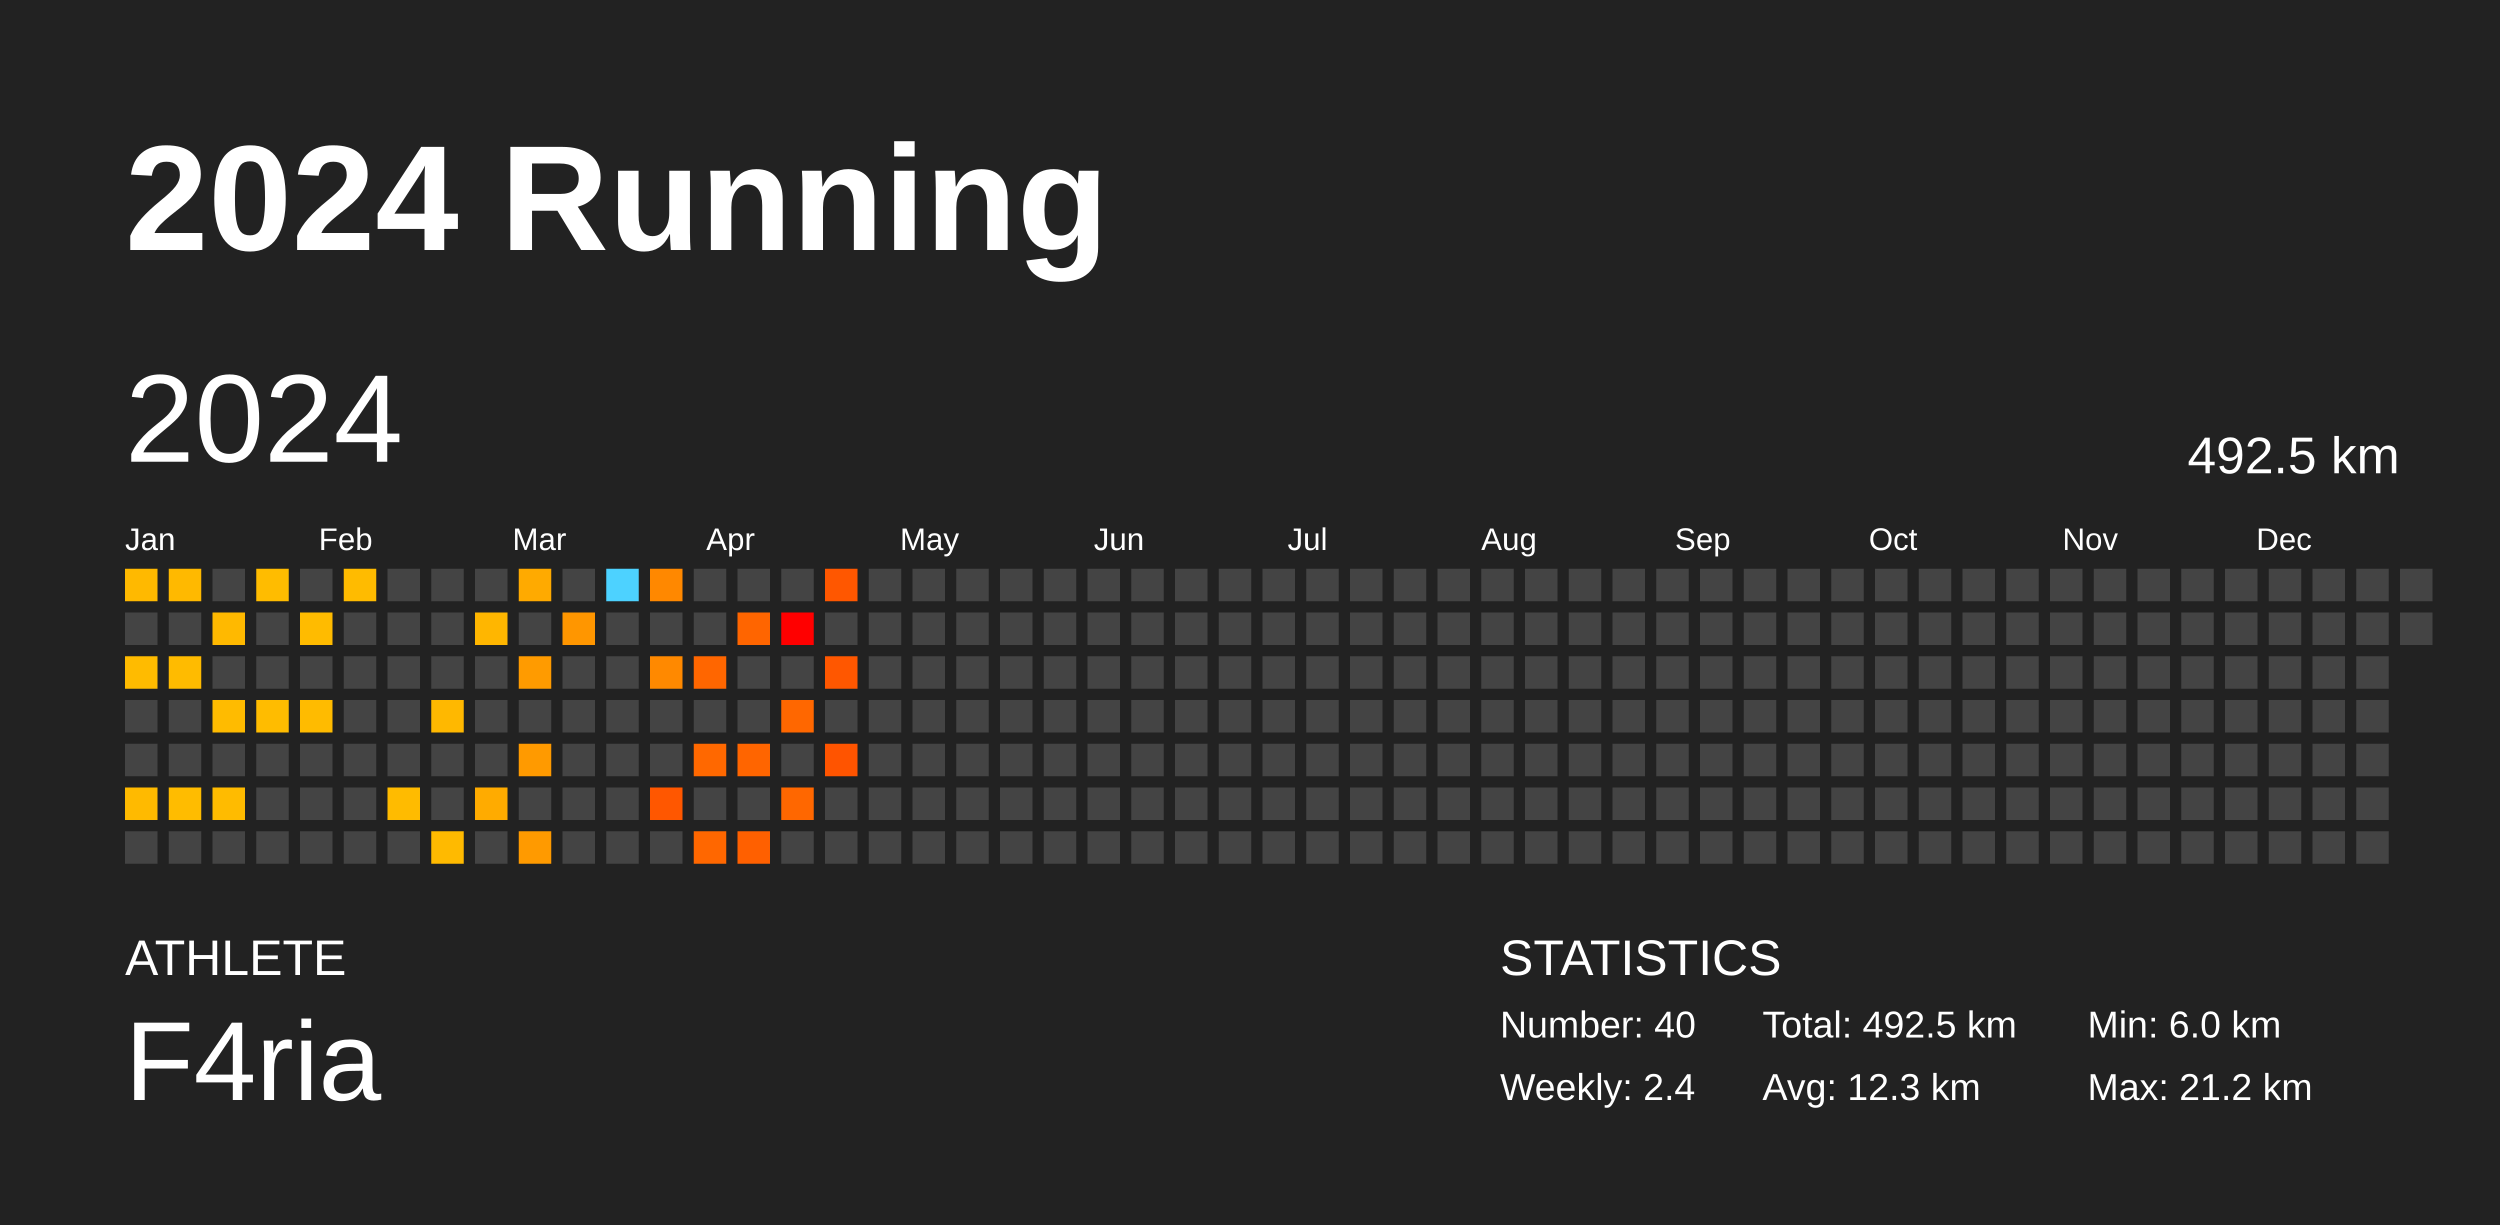
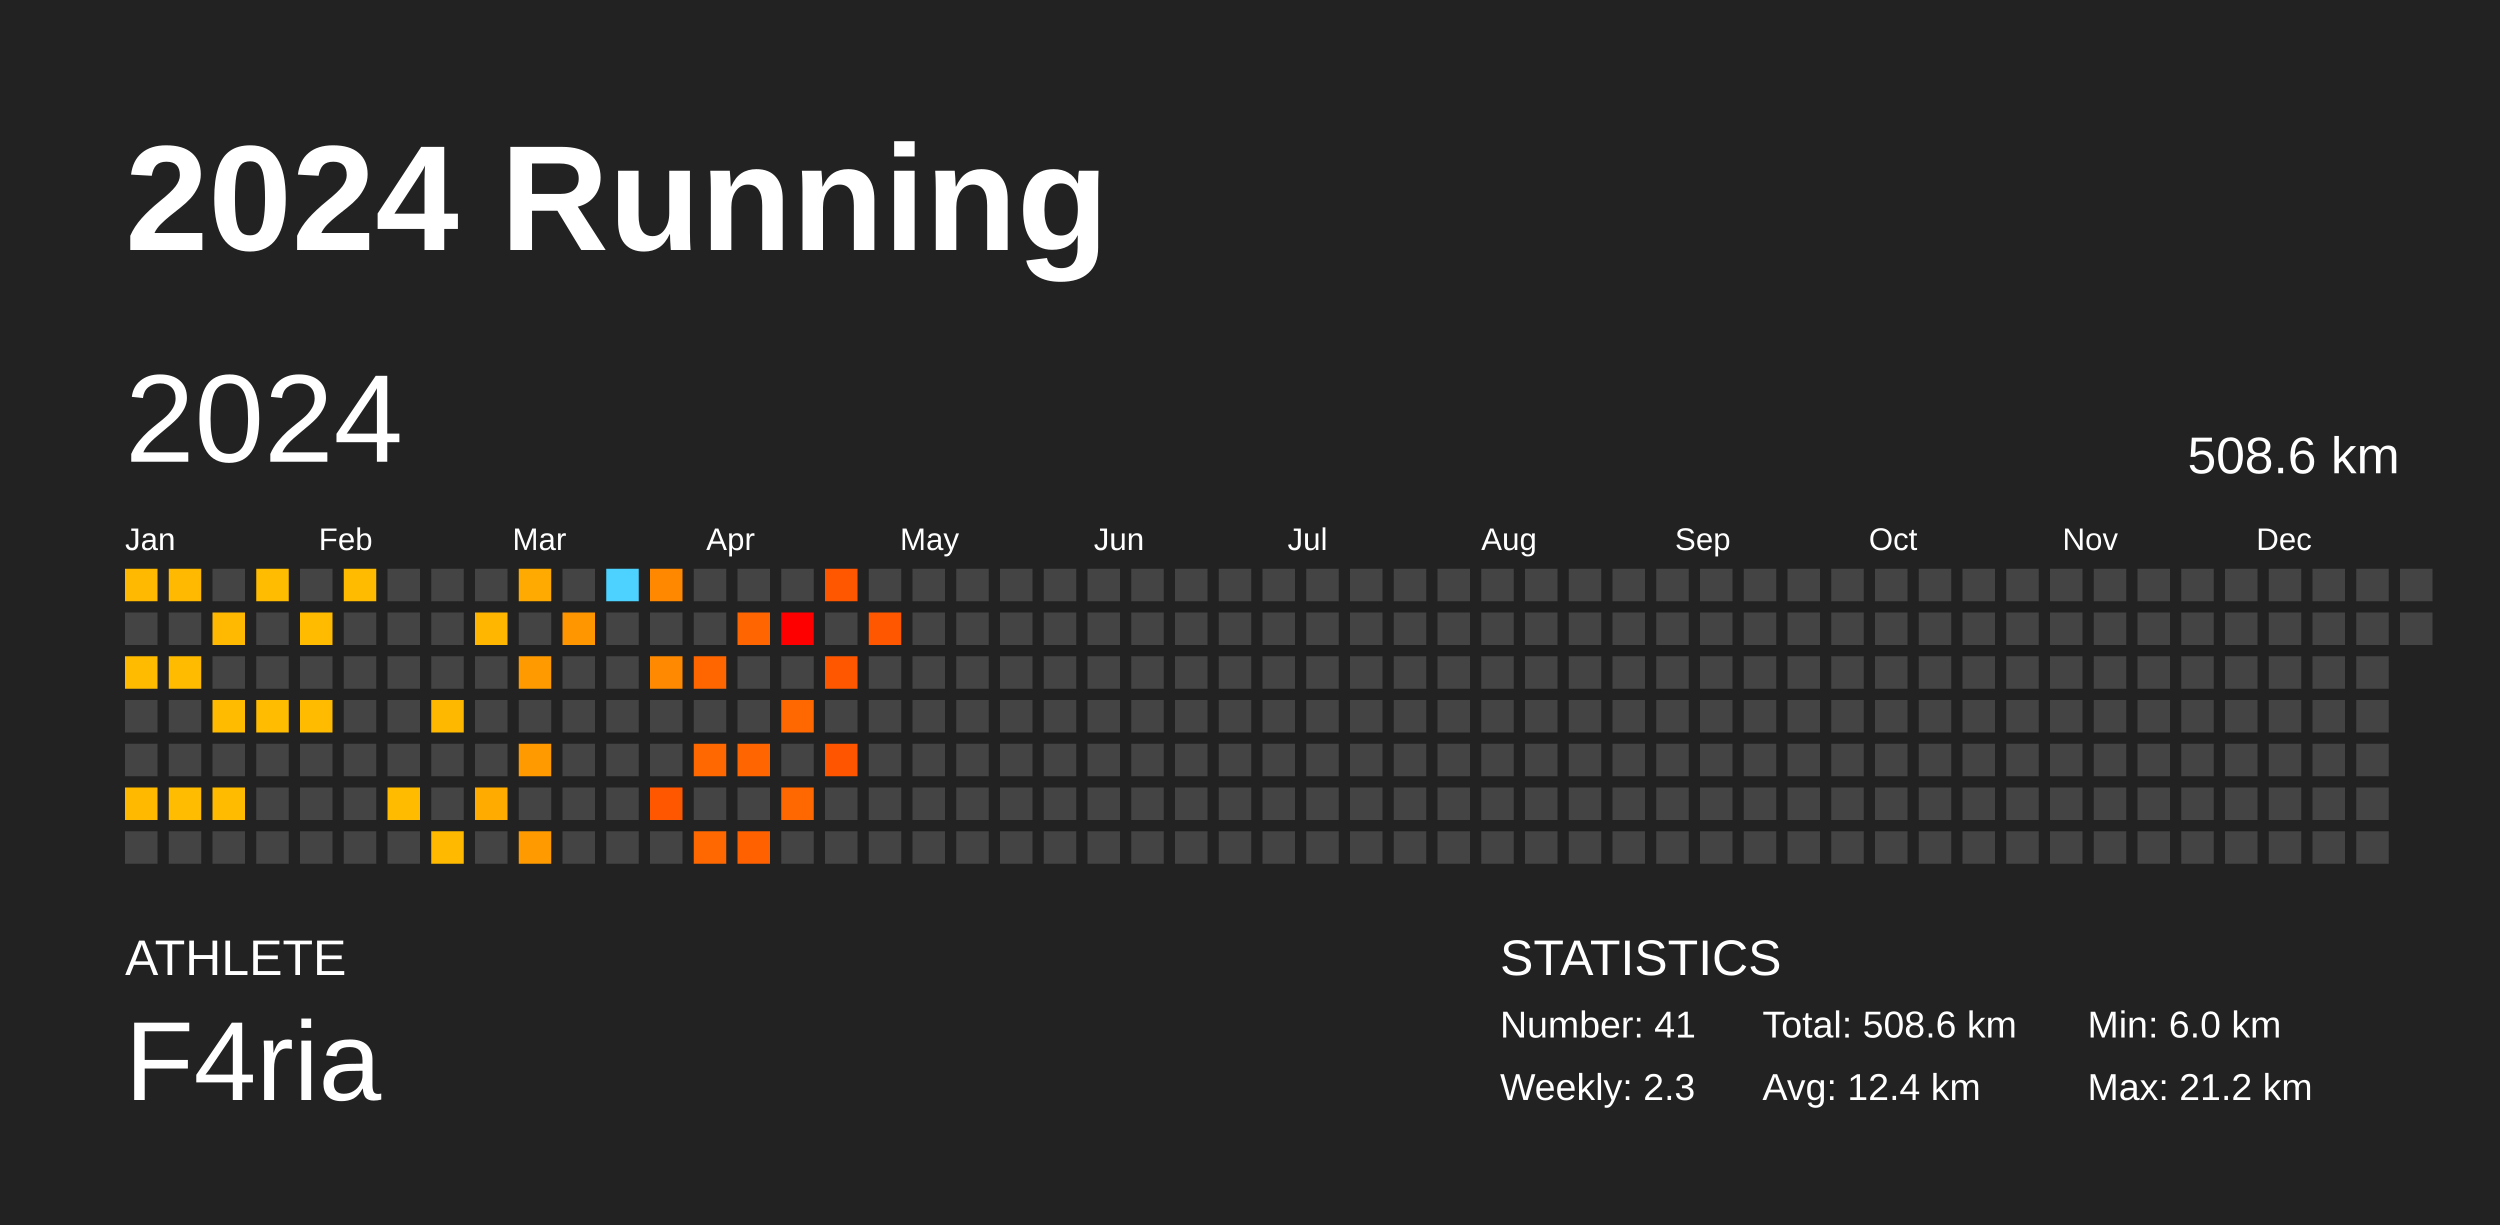
<svg xmlns="http://www.w3.org/2000/svg" baseProfile="full" height="98mm" version="1.1" viewBox="0,0,200,98" width="200mm">
  <defs />
  <rect fill="#222222" height="98" width="200" x="0" y="0" />
  <text fill="#FFFFFF" style="font-size:12px; font-family:Arial; font-weight:bold;" x="10" y="20">2024 Running</text>
  <text fill="#FFFFFF" style="font-size:4px; font-family:Arial" x="10" y="78">ATHLETE</text>
  <text fill="#FFFFFF" style="font-size:9px; font-family:Arial" x="10" y="88">F4ria</text>
  <text fill="#FFFFFF" style="font-size:4px; font-family:Arial" x="120" y="78">STATISTICS</text>
-   <text fill="#FFFFFF" style="font-size:3px; font-family:Arial" x="120" y="83">Number: 40</text>
-   <text fill="#FFFFFF" style="font-size:3px; font-family:Arial" x="120" y="88">Weekly: 2.4</text>
-   <text fill="#FFFFFF" style="font-size:3px; font-family:Arial" x="141" y="83">Total: 492.5 km</text>
-   <text fill="#FFFFFF" style="font-size:3px; font-family:Arial" x="141" y="88">Avg: 12.3 km</text>
+   <text fill="#FFFFFF" style="font-size:3px; font-family:Arial" x="120" y="83">Number: 41</text>
+   <text fill="#FFFFFF" style="font-size:3px; font-family:Arial" x="120" y="88">Weekly: 2.3</text>
+   <text fill="#FFFFFF" style="font-size:3px; font-family:Arial" x="141" y="83">Total: 508.6 km</text>
+   <text fill="#FFFFFF" style="font-size:3px; font-family:Arial" x="141" y="88">Avg: 12.4 km</text>
  <text fill="#FFFFFF" style="font-size:3px; font-family:Arial" x="167" y="83">Min: 6.0 km</text>
  <text fill="#FFFFFF" style="font-size:3px; font-family:Arial" x="167" y="88">Max: 21.2 km</text>
  <text dominant-baseline="hanging" fill="#FFFFFF" style="font-size:10.0px; font-family:Arial;" x="10" y="30">2024</text>
-   <text dominant-baseline="hanging" fill="#FFFFFF" style="font-size:4.125px; font-family:Arial;" x="175" y="35">492.5 km</text>
+   <text dominant-baseline="hanging" fill="#FFFFFF" style="font-size:4.125px; font-family:Arial;" x="175" y="35">508.6 km</text>
  <text fill="#FFFFFF" style="font-size:2.5px; font-family:Arial" x="10.0" y="44">Jan</text>
  <text fill="#FFFFFF" style="font-size:2.5px; font-family:Arial" x="25.5" y="44">Feb</text>
  <text fill="#FFFFFF" style="font-size:2.5px; font-family:Arial" x="41.0" y="44">Mar</text>
  <text fill="#FFFFFF" style="font-size:2.5px; font-family:Arial" x="56.5" y="44">Apr</text>
  <text fill="#FFFFFF" style="font-size:2.5px; font-family:Arial" x="72.0" y="44">May</text>
  <text fill="#FFFFFF" style="font-size:2.5px; font-family:Arial" x="87.5" y="44">Jun</text>
  <text fill="#FFFFFF" style="font-size:2.5px; font-family:Arial" x="103.0" y="44">Jul</text>
  <text fill="#FFFFFF" style="font-size:2.5px; font-family:Arial" x="118.5" y="44">Aug</text>
  <text fill="#FFFFFF" style="font-size:2.5px; font-family:Arial" x="134.0" y="44">Sep</text>
  <text fill="#FFFFFF" style="font-size:2.5px; font-family:Arial" x="149.5" y="44">Oct</text>
  <text fill="#FFFFFF" style="font-size:2.5px; font-family:Arial" x="165.0" y="44">Nov</text>
  <text fill="#FFFFFF" style="font-size:2.5px; font-family:Arial" x="180.5" y="44">Dec</text>
  <rect fill="#ffb900" height="2.6" width="2.6" x="10.0" y="45.5" />
  <rect fill="#444444" height="2.6" width="2.6" x="10.0" y="49.0" />
  <rect fill="#ffbb00" height="2.6" width="2.6" x="10.0" y="52.5" />
  <rect fill="#444444" height="2.6" width="2.6" x="10.0" y="56.0" />
  <rect fill="#444444" height="2.6" width="2.6" x="10.0" y="59.5" />
  <rect fill="#ffba00" height="2.6" width="2.6" x="10.0" y="63.0" />
  <rect fill="#444444" height="2.6" width="2.6" x="10.0" y="66.5" />
  <rect fill="#ffb900" height="2.6" width="2.6" x="13.5" y="45.5" />
  <rect fill="#444444" height="2.6" width="2.6" x="13.5" y="49.0" />
  <rect fill="#ffbb00" height="2.6" width="2.6" x="13.5" y="52.5" />
  <rect fill="#444444" height="2.6" width="2.6" x="13.5" y="56.0" />
  <rect fill="#444444" height="2.6" width="2.6" x="13.5" y="59.5" />
  <rect fill="#ffbc00" height="2.6" width="2.6" x="13.5" y="63.0" />
  <rect fill="#444444" height="2.6" width="2.6" x="13.5" y="66.5" />
  <rect fill="#444444" height="2.6" width="2.6" x="17.0" y="45.5" />
  <rect fill="#ffb900" height="2.6" width="2.6" x="17.0" y="49.0" />
  <rect fill="#444444" height="2.6" width="2.6" x="17.0" y="52.5" />
  <rect fill="#ffbb00" height="2.6" width="2.6" x="17.0" y="56.0" />
  <rect fill="#444444" height="2.6" width="2.6" x="17.0" y="59.5" />
  <rect fill="#ffbb00" height="2.6" width="2.6" x="17.0" y="63.0" />
  <rect fill="#444444" height="2.6" width="2.6" x="17.0" y="66.5" />
  <rect fill="#ffbc00" height="2.6" width="2.6" x="20.5" y="45.5" />
  <rect fill="#444444" height="2.6" width="2.6" x="20.5" y="49.0" />
  <rect fill="#444444" height="2.6" width="2.6" x="20.5" y="52.5" />
  <rect fill="#ffbc00" height="2.6" width="2.6" x="20.5" y="56.0" />
  <rect fill="#444444" height="2.6" width="2.6" x="20.5" y="59.5" />
  <rect fill="#444444" height="2.6" width="2.6" x="20.5" y="63.0" />
  <rect fill="#444444" height="2.6" width="2.6" x="20.5" y="66.5" />
  <rect fill="#444444" height="2.6" width="2.6" x="24.0" y="45.5" />
  <rect fill="#ffbb00" height="2.6" width="2.6" x="24.0" y="49.0" />
  <rect fill="#444444" height="2.6" width="2.6" x="24.0" y="52.5" />
  <rect fill="#ffbb00" height="2.6" width="2.6" x="24.0" y="56.0" />
  <rect fill="#444444" height="2.6" width="2.6" x="24.0" y="59.5" />
  <rect fill="#444444" height="2.6" width="2.6" x="24.0" y="63.0" />
  <rect fill="#444444" height="2.6" width="2.6" x="24.0" y="66.5" />
  <rect fill="#ffbb00" height="2.6" width="2.6" x="27.5" y="45.5" />
  <rect fill="#444444" height="2.6" width="2.6" x="27.5" y="49.0" />
  <rect fill="#444444" height="2.6" width="2.6" x="27.5" y="52.5" />
  <rect fill="#444444" height="2.6" width="2.6" x="27.5" y="56.0" />
  <rect fill="#444444" height="2.6" width="2.6" x="27.5" y="59.5" />
  <rect fill="#444444" height="2.6" width="2.6" x="27.5" y="63.0" />
  <rect fill="#444444" height="2.6" width="2.6" x="27.5" y="66.5" />
  <rect fill="#444444" height="2.6" width="2.6" x="31.0" y="45.5" />
  <rect fill="#444444" height="2.6" width="2.6" x="31.0" y="49.0" />
  <rect fill="#444444" height="2.6" width="2.6" x="31.0" y="52.5" />
  <rect fill="#444444" height="2.6" width="2.6" x="31.0" y="56.0" />
  <rect fill="#444444" height="2.6" width="2.6" x="31.0" y="59.5" />
  <rect fill="#ffbb00" height="2.6" width="2.6" x="31.0" y="63.0" />
  <rect fill="#444444" height="2.6" width="2.6" x="31.0" y="66.5" />
  <rect fill="#444444" height="2.6" width="2.6" x="34.5" y="45.5" />
  <rect fill="#444444" height="2.6" width="2.6" x="34.5" y="49.0" />
  <rect fill="#444444" height="2.6" width="2.6" x="34.5" y="52.5" />
  <rect fill="#ffb800" height="2.6" width="2.6" x="34.5" y="56.0" />
  <rect fill="#444444" height="2.6" width="2.6" x="34.5" y="59.5" />
  <rect fill="#444444" height="2.6" width="2.6" x="34.5" y="63.0" />
  <rect fill="#ffba00" height="2.6" width="2.6" x="34.5" y="66.5" />
  <rect fill="#444444" height="2.6" width="2.6" x="38.0" y="45.5" />
  <rect fill="#ffb600" height="2.6" width="2.6" x="38.0" y="49.0" />
  <rect fill="#444444" height="2.6" width="2.6" x="38.0" y="52.5" />
  <rect fill="#444444" height="2.6" width="2.6" x="38.0" y="56.0" />
  <rect fill="#444444" height="2.6" width="2.6" x="38.0" y="59.5" />
  <rect fill="#ffab00" height="2.6" width="2.6" x="38.0" y="63.0" />
  <rect fill="#444444" height="2.6" width="2.6" x="38.0" y="66.5" />
  <rect fill="#ffaa00" height="2.6" width="2.6" x="41.5" y="45.5" />
  <rect fill="#444444" height="2.6" width="2.6" x="41.5" y="49.0" />
  <rect fill="#ff9b00" height="2.6" width="2.6" x="41.5" y="52.5" />
  <rect fill="#444444" height="2.6" width="2.6" x="41.5" y="56.0" />
  <rect fill="#ff9a00" height="2.6" width="2.6" x="41.5" y="59.5" />
  <rect fill="#444444" height="2.6" width="2.6" x="41.5" y="63.0" />
  <rect fill="#ff9a00" height="2.6" width="2.6" x="41.5" y="66.5" />
  <rect fill="#444444" height="2.6" width="2.6" x="45.0" y="45.5" />
  <rect fill="#ff9600" height="2.6" width="2.6" x="45.0" y="49.0" />
  <rect fill="#444444" height="2.6" width="2.6" x="45.0" y="52.5" />
  <rect fill="#444444" height="2.6" width="2.6" x="45.0" y="56.0" />
  <rect fill="#444444" height="2.6" width="2.6" x="45.0" y="59.5" />
  <rect fill="#444444" height="2.6" width="2.6" x="45.0" y="63.0" />
  <rect fill="#444444" height="2.6" width="2.6" x="45.0" y="66.5" />
  <rect fill="#4dd2ff" height="2.6" width="2.6" x="48.5" y="45.5" />
  <rect fill="#444444" height="2.6" width="2.6" x="48.5" y="49.0" />
  <rect fill="#444444" height="2.6" width="2.6" x="48.5" y="52.5" />
  <rect fill="#444444" height="2.6" width="2.6" x="48.5" y="56.0" />
  <rect fill="#444444" height="2.6" width="2.6" x="48.5" y="59.5" />
  <rect fill="#444444" height="2.6" width="2.6" x="48.5" y="63.0" />
  <rect fill="#444444" height="2.6" width="2.6" x="48.5" y="66.5" />
  <rect fill="#ff8800" height="2.6" width="2.6" x="52.0" y="45.5" />
  <rect fill="#444444" height="2.6" width="2.6" x="52.0" y="49.0" />
  <rect fill="#ff8900" height="2.6" width="2.6" x="52.0" y="52.5" />
  <rect fill="#444444" height="2.6" width="2.6" x="52.0" y="56.0" />
  <rect fill="#444444" height="2.6" width="2.6" x="52.0" y="59.5" />
  <rect fill="#ff5700" height="2.6" width="2.6" x="52.0" y="63.0" />
  <rect fill="#444444" height="2.6" width="2.6" x="52.0" y="66.5" />
  <rect fill="#444444" height="2.6" width="2.6" x="55.5" y="45.5" />
  <rect fill="#444444" height="2.6" width="2.6" x="55.5" y="49.0" />
  <rect fill="#ff6600" height="2.6" width="2.6" x="55.5" y="52.5" />
  <rect fill="#444444" height="2.6" width="2.6" x="55.5" y="56.0" />
  <rect fill="#ff6800" height="2.6" width="2.6" x="55.5" y="59.5" />
  <rect fill="#444444" height="2.6" width="2.6" x="55.5" y="63.0" />
  <rect fill="#ff6700" height="2.6" width="2.6" x="55.5" y="66.5" />
  <rect fill="#444444" height="2.6" width="2.6" x="59.0" y="45.5" />
  <rect fill="#ff6500" height="2.6" width="2.6" x="59.0" y="49.0" />
  <rect fill="#444444" height="2.6" width="2.6" x="59.0" y="52.5" />
  <rect fill="#444444" height="2.6" width="2.6" x="59.0" y="56.0" />
  <rect fill="#ff6500" height="2.6" width="2.6" x="59.0" y="59.5" />
  <rect fill="#444444" height="2.6" width="2.6" x="59.0" y="63.0" />
  <rect fill="#ff6000" height="2.6" width="2.6" x="59.0" y="66.5" />
  <rect fill="#444444" height="2.6" width="2.6" x="62.5" y="45.5" />
  <rect fill="red" height="2.6" width="2.6" x="62.5" y="49.0" />
  <rect fill="#444444" height="2.6" width="2.6" x="62.5" y="52.5" />
  <rect fill="#ff6700" height="2.6" width="2.6" x="62.5" y="56.0" />
  <rect fill="#444444" height="2.6" width="2.6" x="62.5" y="59.5" />
  <rect fill="#ff6700" height="2.6" width="2.6" x="62.5" y="63.0" />
  <rect fill="#444444" height="2.6" width="2.6" x="62.5" y="66.5" />
  <rect fill="#ff5700" height="2.6" width="2.6" x="66.0" y="45.5" />
  <rect fill="#444444" height="2.6" width="2.6" x="66.0" y="49.0" />
  <rect fill="#ff5700" height="2.6" width="2.6" x="66.0" y="52.5" />
  <rect fill="#444444" height="2.6" width="2.6" x="66.0" y="56.0" />
  <rect fill="#ff5400" height="2.6" width="2.6" x="66.0" y="59.5" />
  <rect fill="#444444" height="2.6" width="2.6" x="66.0" y="63.0" />
  <rect fill="#444444" height="2.6" width="2.6" x="66.0" y="66.5" />
  <rect fill="#444444" height="2.6" width="2.6" x="69.5" y="45.5" />
-   <rect fill="#444444" height="2.6" width="2.6" x="69.5" y="49.0" />
+   <rect fill="#ff5600" height="2.6" width="2.6" x="69.5" y="49.0" />
  <rect fill="#444444" height="2.6" width="2.6" x="69.5" y="52.5" />
  <rect fill="#444444" height="2.6" width="2.6" x="69.5" y="56.0" />
  <rect fill="#444444" height="2.6" width="2.6" x="69.5" y="59.5" />
  <rect fill="#444444" height="2.6" width="2.6" x="69.5" y="63.0" />
  <rect fill="#444444" height="2.6" width="2.6" x="69.5" y="66.5" />
  <rect fill="#444444" height="2.6" width="2.6" x="73.0" y="45.5" />
  <rect fill="#444444" height="2.6" width="2.6" x="73.0" y="49.0" />
  <rect fill="#444444" height="2.6" width="2.6" x="73.0" y="52.5" />
  <rect fill="#444444" height="2.6" width="2.6" x="73.0" y="56.0" />
  <rect fill="#444444" height="2.6" width="2.6" x="73.0" y="59.5" />
  <rect fill="#444444" height="2.6" width="2.6" x="73.0" y="63.0" />
  <rect fill="#444444" height="2.6" width="2.6" x="73.0" y="66.5" />
  <rect fill="#444444" height="2.6" width="2.6" x="76.5" y="45.5" />
  <rect fill="#444444" height="2.6" width="2.6" x="76.5" y="49.0" />
  <rect fill="#444444" height="2.6" width="2.6" x="76.5" y="52.5" />
  <rect fill="#444444" height="2.6" width="2.6" x="76.5" y="56.0" />
  <rect fill="#444444" height="2.6" width="2.6" x="76.5" y="59.5" />
  <rect fill="#444444" height="2.6" width="2.6" x="76.5" y="63.0" />
  <rect fill="#444444" height="2.6" width="2.6" x="76.5" y="66.5" />
  <rect fill="#444444" height="2.6" width="2.6" x="80.0" y="45.5" />
  <rect fill="#444444" height="2.6" width="2.6" x="80.0" y="49.0" />
  <rect fill="#444444" height="2.6" width="2.6" x="80.0" y="52.5" />
  <rect fill="#444444" height="2.6" width="2.6" x="80.0" y="56.0" />
  <rect fill="#444444" height="2.6" width="2.6" x="80.0" y="59.5" />
  <rect fill="#444444" height="2.6" width="2.6" x="80.0" y="63.0" />
  <rect fill="#444444" height="2.6" width="2.6" x="80.0" y="66.5" />
  <rect fill="#444444" height="2.6" width="2.6" x="83.5" y="45.5" />
  <rect fill="#444444" height="2.6" width="2.6" x="83.5" y="49.0" />
  <rect fill="#444444" height="2.6" width="2.6" x="83.5" y="52.5" />
  <rect fill="#444444" height="2.6" width="2.6" x="83.5" y="56.0" />
  <rect fill="#444444" height="2.6" width="2.6" x="83.5" y="59.5" />
  <rect fill="#444444" height="2.6" width="2.6" x="83.5" y="63.0" />
  <rect fill="#444444" height="2.6" width="2.6" x="83.5" y="66.5" />
  <rect fill="#444444" height="2.6" width="2.6" x="87.0" y="45.5" />
  <rect fill="#444444" height="2.6" width="2.6" x="87.0" y="49.0" />
  <rect fill="#444444" height="2.6" width="2.6" x="87.0" y="52.5" />
  <rect fill="#444444" height="2.6" width="2.6" x="87.0" y="56.0" />
  <rect fill="#444444" height="2.6" width="2.6" x="87.0" y="59.5" />
  <rect fill="#444444" height="2.6" width="2.6" x="87.0" y="63.0" />
  <rect fill="#444444" height="2.6" width="2.6" x="87.0" y="66.5" />
  <rect fill="#444444" height="2.6" width="2.6" x="90.5" y="45.5" />
  <rect fill="#444444" height="2.6" width="2.6" x="90.5" y="49.0" />
  <rect fill="#444444" height="2.6" width="2.6" x="90.5" y="52.5" />
  <rect fill="#444444" height="2.6" width="2.6" x="90.5" y="56.0" />
  <rect fill="#444444" height="2.6" width="2.6" x="90.5" y="59.5" />
  <rect fill="#444444" height="2.6" width="2.6" x="90.5" y="63.0" />
  <rect fill="#444444" height="2.6" width="2.6" x="90.5" y="66.5" />
  <rect fill="#444444" height="2.6" width="2.6" x="94.0" y="45.5" />
  <rect fill="#444444" height="2.6" width="2.6" x="94.0" y="49.0" />
  <rect fill="#444444" height="2.6" width="2.6" x="94.0" y="52.5" />
  <rect fill="#444444" height="2.6" width="2.6" x="94.0" y="56.0" />
  <rect fill="#444444" height="2.6" width="2.6" x="94.0" y="59.5" />
  <rect fill="#444444" height="2.6" width="2.6" x="94.0" y="63.0" />
  <rect fill="#444444" height="2.6" width="2.6" x="94.0" y="66.5" />
  <rect fill="#444444" height="2.6" width="2.6" x="97.5" y="45.5" />
  <rect fill="#444444" height="2.6" width="2.6" x="97.5" y="49.0" />
  <rect fill="#444444" height="2.6" width="2.6" x="97.5" y="52.5" />
  <rect fill="#444444" height="2.6" width="2.6" x="97.5" y="56.0" />
  <rect fill="#444444" height="2.6" width="2.6" x="97.5" y="59.5" />
  <rect fill="#444444" height="2.6" width="2.6" x="97.5" y="63.0" />
  <rect fill="#444444" height="2.6" width="2.6" x="97.5" y="66.5" />
  <rect fill="#444444" height="2.6" width="2.6" x="101.0" y="45.5" />
  <rect fill="#444444" height="2.6" width="2.6" x="101.0" y="49.0" />
  <rect fill="#444444" height="2.6" width="2.6" x="101.0" y="52.5" />
  <rect fill="#444444" height="2.6" width="2.6" x="101.0" y="56.0" />
  <rect fill="#444444" height="2.6" width="2.6" x="101.0" y="59.5" />
  <rect fill="#444444" height="2.6" width="2.6" x="101.0" y="63.0" />
  <rect fill="#444444" height="2.6" width="2.6" x="101.0" y="66.5" />
  <rect fill="#444444" height="2.6" width="2.6" x="104.5" y="45.5" />
  <rect fill="#444444" height="2.6" width="2.6" x="104.5" y="49.0" />
  <rect fill="#444444" height="2.6" width="2.6" x="104.5" y="52.5" />
  <rect fill="#444444" height="2.6" width="2.6" x="104.5" y="56.0" />
  <rect fill="#444444" height="2.6" width="2.6" x="104.5" y="59.5" />
  <rect fill="#444444" height="2.6" width="2.6" x="104.5" y="63.0" />
  <rect fill="#444444" height="2.6" width="2.6" x="104.5" y="66.5" />
  <rect fill="#444444" height="2.6" width="2.6" x="108.0" y="45.5" />
  <rect fill="#444444" height="2.6" width="2.6" x="108.0" y="49.0" />
  <rect fill="#444444" height="2.6" width="2.6" x="108.0" y="52.5" />
  <rect fill="#444444" height="2.6" width="2.6" x="108.0" y="56.0" />
  <rect fill="#444444" height="2.6" width="2.6" x="108.0" y="59.5" />
  <rect fill="#444444" height="2.6" width="2.6" x="108.0" y="63.0" />
  <rect fill="#444444" height="2.6" width="2.6" x="108.0" y="66.5" />
  <rect fill="#444444" height="2.6" width="2.6" x="111.5" y="45.5" />
  <rect fill="#444444" height="2.6" width="2.6" x="111.5" y="49.0" />
  <rect fill="#444444" height="2.6" width="2.6" x="111.5" y="52.5" />
  <rect fill="#444444" height="2.6" width="2.6" x="111.5" y="56.0" />
  <rect fill="#444444" height="2.6" width="2.6" x="111.5" y="59.5" />
  <rect fill="#444444" height="2.6" width="2.6" x="111.5" y="63.0" />
  <rect fill="#444444" height="2.6" width="2.6" x="111.5" y="66.5" />
  <rect fill="#444444" height="2.6" width="2.6" x="115.0" y="45.5" />
  <rect fill="#444444" height="2.6" width="2.6" x="115.0" y="49.0" />
  <rect fill="#444444" height="2.6" width="2.6" x="115.0" y="52.5" />
  <rect fill="#444444" height="2.6" width="2.6" x="115.0" y="56.0" />
  <rect fill="#444444" height="2.6" width="2.6" x="115.0" y="59.5" />
  <rect fill="#444444" height="2.6" width="2.6" x="115.0" y="63.0" />
  <rect fill="#444444" height="2.6" width="2.6" x="115.0" y="66.5" />
  <rect fill="#444444" height="2.6" width="2.6" x="118.5" y="45.5" />
  <rect fill="#444444" height="2.6" width="2.6" x="118.5" y="49.0" />
  <rect fill="#444444" height="2.6" width="2.6" x="118.5" y="52.5" />
  <rect fill="#444444" height="2.6" width="2.6" x="118.5" y="56.0" />
  <rect fill="#444444" height="2.6" width="2.6" x="118.5" y="59.5" />
  <rect fill="#444444" height="2.6" width="2.6" x="118.5" y="63.0" />
  <rect fill="#444444" height="2.6" width="2.6" x="118.5" y="66.5" />
  <rect fill="#444444" height="2.6" width="2.6" x="122.0" y="45.5" />
  <rect fill="#444444" height="2.6" width="2.6" x="122.0" y="49.0" />
  <rect fill="#444444" height="2.6" width="2.6" x="122.0" y="52.5" />
  <rect fill="#444444" height="2.6" width="2.6" x="122.0" y="56.0" />
  <rect fill="#444444" height="2.6" width="2.6" x="122.0" y="59.5" />
  <rect fill="#444444" height="2.6" width="2.6" x="122.0" y="63.0" />
  <rect fill="#444444" height="2.6" width="2.6" x="122.0" y="66.5" />
  <rect fill="#444444" height="2.6" width="2.6" x="125.5" y="45.5" />
  <rect fill="#444444" height="2.6" width="2.6" x="125.5" y="49.0" />
  <rect fill="#444444" height="2.6" width="2.6" x="125.5" y="52.5" />
  <rect fill="#444444" height="2.6" width="2.6" x="125.5" y="56.0" />
  <rect fill="#444444" height="2.6" width="2.6" x="125.5" y="59.5" />
  <rect fill="#444444" height="2.6" width="2.6" x="125.5" y="63.0" />
  <rect fill="#444444" height="2.6" width="2.6" x="125.5" y="66.5" />
  <rect fill="#444444" height="2.6" width="2.6" x="129.0" y="45.5" />
  <rect fill="#444444" height="2.6" width="2.6" x="129.0" y="49.0" />
  <rect fill="#444444" height="2.6" width="2.6" x="129.0" y="52.5" />
  <rect fill="#444444" height="2.6" width="2.6" x="129.0" y="56.0" />
  <rect fill="#444444" height="2.6" width="2.6" x="129.0" y="59.5" />
  <rect fill="#444444" height="2.6" width="2.6" x="129.0" y="63.0" />
  <rect fill="#444444" height="2.6" width="2.6" x="129.0" y="66.5" />
  <rect fill="#444444" height="2.6" width="2.6" x="132.5" y="45.5" />
  <rect fill="#444444" height="2.6" width="2.6" x="132.5" y="49.0" />
  <rect fill="#444444" height="2.6" width="2.6" x="132.5" y="52.5" />
  <rect fill="#444444" height="2.6" width="2.6" x="132.5" y="56.0" />
  <rect fill="#444444" height="2.6" width="2.6" x="132.5" y="59.5" />
  <rect fill="#444444" height="2.6" width="2.6" x="132.5" y="63.0" />
  <rect fill="#444444" height="2.6" width="2.6" x="132.5" y="66.5" />
  <rect fill="#444444" height="2.6" width="2.6" x="136.0" y="45.5" />
  <rect fill="#444444" height="2.6" width="2.6" x="136.0" y="49.0" />
  <rect fill="#444444" height="2.6" width="2.6" x="136.0" y="52.5" />
  <rect fill="#444444" height="2.6" width="2.6" x="136.0" y="56.0" />
  <rect fill="#444444" height="2.6" width="2.6" x="136.0" y="59.5" />
  <rect fill="#444444" height="2.6" width="2.6" x="136.0" y="63.0" />
  <rect fill="#444444" height="2.6" width="2.6" x="136.0" y="66.5" />
  <rect fill="#444444" height="2.6" width="2.6" x="139.5" y="45.5" />
  <rect fill="#444444" height="2.6" width="2.6" x="139.5" y="49.0" />
  <rect fill="#444444" height="2.6" width="2.6" x="139.5" y="52.5" />
  <rect fill="#444444" height="2.6" width="2.6" x="139.5" y="56.0" />
  <rect fill="#444444" height="2.6" width="2.6" x="139.5" y="59.5" />
  <rect fill="#444444" height="2.6" width="2.6" x="139.5" y="63.0" />
  <rect fill="#444444" height="2.6" width="2.6" x="139.5" y="66.5" />
  <rect fill="#444444" height="2.6" width="2.6" x="143.0" y="45.5" />
  <rect fill="#444444" height="2.6" width="2.6" x="143.0" y="49.0" />
  <rect fill="#444444" height="2.6" width="2.6" x="143.0" y="52.5" />
  <rect fill="#444444" height="2.6" width="2.6" x="143.0" y="56.0" />
  <rect fill="#444444" height="2.6" width="2.6" x="143.0" y="59.5" />
  <rect fill="#444444" height="2.6" width="2.6" x="143.0" y="63.0" />
  <rect fill="#444444" height="2.6" width="2.6" x="143.0" y="66.5" />
  <rect fill="#444444" height="2.6" width="2.6" x="146.5" y="45.5" />
  <rect fill="#444444" height="2.6" width="2.6" x="146.5" y="49.0" />
  <rect fill="#444444" height="2.6" width="2.6" x="146.5" y="52.5" />
  <rect fill="#444444" height="2.6" width="2.6" x="146.5" y="56.0" />
  <rect fill="#444444" height="2.6" width="2.6" x="146.5" y="59.5" />
  <rect fill="#444444" height="2.6" width="2.6" x="146.5" y="63.0" />
  <rect fill="#444444" height="2.6" width="2.6" x="146.5" y="66.5" />
  <rect fill="#444444" height="2.6" width="2.6" x="150.0" y="45.5" />
  <rect fill="#444444" height="2.6" width="2.6" x="150.0" y="49.0" />
  <rect fill="#444444" height="2.6" width="2.6" x="150.0" y="52.5" />
  <rect fill="#444444" height="2.6" width="2.6" x="150.0" y="56.0" />
  <rect fill="#444444" height="2.6" width="2.6" x="150.0" y="59.5" />
  <rect fill="#444444" height="2.6" width="2.6" x="150.0" y="63.0" />
  <rect fill="#444444" height="2.6" width="2.6" x="150.0" y="66.5" />
  <rect fill="#444444" height="2.6" width="2.6" x="153.5" y="45.5" />
  <rect fill="#444444" height="2.6" width="2.6" x="153.5" y="49.0" />
  <rect fill="#444444" height="2.6" width="2.6" x="153.5" y="52.5" />
  <rect fill="#444444" height="2.6" width="2.6" x="153.5" y="56.0" />
  <rect fill="#444444" height="2.6" width="2.6" x="153.5" y="59.5" />
  <rect fill="#444444" height="2.6" width="2.6" x="153.5" y="63.0" />
  <rect fill="#444444" height="2.6" width="2.6" x="153.5" y="66.5" />
  <rect fill="#444444" height="2.6" width="2.6" x="157.0" y="45.5" />
  <rect fill="#444444" height="2.6" width="2.6" x="157.0" y="49.0" />
  <rect fill="#444444" height="2.6" width="2.6" x="157.0" y="52.5" />
  <rect fill="#444444" height="2.6" width="2.6" x="157.0" y="56.0" />
  <rect fill="#444444" height="2.6" width="2.6" x="157.0" y="59.5" />
  <rect fill="#444444" height="2.6" width="2.6" x="157.0" y="63.0" />
  <rect fill="#444444" height="2.6" width="2.6" x="157.0" y="66.5" />
  <rect fill="#444444" height="2.6" width="2.6" x="160.5" y="45.5" />
  <rect fill="#444444" height="2.6" width="2.6" x="160.5" y="49.0" />
  <rect fill="#444444" height="2.6" width="2.6" x="160.5" y="52.5" />
  <rect fill="#444444" height="2.6" width="2.6" x="160.5" y="56.0" />
  <rect fill="#444444" height="2.6" width="2.6" x="160.5" y="59.5" />
  <rect fill="#444444" height="2.6" width="2.6" x="160.5" y="63.0" />
  <rect fill="#444444" height="2.6" width="2.6" x="160.5" y="66.5" />
  <rect fill="#444444" height="2.6" width="2.6" x="164.0" y="45.5" />
  <rect fill="#444444" height="2.6" width="2.6" x="164.0" y="49.0" />
  <rect fill="#444444" height="2.6" width="2.6" x="164.0" y="52.5" />
  <rect fill="#444444" height="2.6" width="2.6" x="164.0" y="56.0" />
  <rect fill="#444444" height="2.6" width="2.6" x="164.0" y="59.5" />
  <rect fill="#444444" height="2.6" width="2.6" x="164.0" y="63.0" />
  <rect fill="#444444" height="2.6" width="2.6" x="164.0" y="66.5" />
  <rect fill="#444444" height="2.6" width="2.6" x="167.5" y="45.5" />
  <rect fill="#444444" height="2.6" width="2.6" x="167.5" y="49.0" />
  <rect fill="#444444" height="2.6" width="2.6" x="167.5" y="52.5" />
  <rect fill="#444444" height="2.6" width="2.6" x="167.5" y="56.0" />
  <rect fill="#444444" height="2.6" width="2.6" x="167.5" y="59.5" />
  <rect fill="#444444" height="2.6" width="2.6" x="167.5" y="63.0" />
  <rect fill="#444444" height="2.6" width="2.6" x="167.5" y="66.5" />
  <rect fill="#444444" height="2.6" width="2.6" x="171.0" y="45.5" />
  <rect fill="#444444" height="2.6" width="2.6" x="171.0" y="49.0" />
  <rect fill="#444444" height="2.6" width="2.6" x="171.0" y="52.5" />
  <rect fill="#444444" height="2.6" width="2.6" x="171.0" y="56.0" />
  <rect fill="#444444" height="2.6" width="2.6" x="171.0" y="59.5" />
  <rect fill="#444444" height="2.6" width="2.6" x="171.0" y="63.0" />
  <rect fill="#444444" height="2.6" width="2.6" x="171.0" y="66.5" />
  <rect fill="#444444" height="2.6" width="2.6" x="174.5" y="45.5" />
  <rect fill="#444444" height="2.6" width="2.6" x="174.5" y="49.0" />
  <rect fill="#444444" height="2.6" width="2.6" x="174.5" y="52.5" />
  <rect fill="#444444" height="2.6" width="2.6" x="174.5" y="56.0" />
  <rect fill="#444444" height="2.6" width="2.6" x="174.5" y="59.5" />
  <rect fill="#444444" height="2.6" width="2.6" x="174.5" y="63.0" />
  <rect fill="#444444" height="2.6" width="2.6" x="174.5" y="66.5" />
  <rect fill="#444444" height="2.6" width="2.6" x="178.0" y="45.5" />
  <rect fill="#444444" height="2.6" width="2.6" x="178.0" y="49.0" />
  <rect fill="#444444" height="2.6" width="2.6" x="178.0" y="52.5" />
  <rect fill="#444444" height="2.6" width="2.6" x="178.0" y="56.0" />
  <rect fill="#444444" height="2.6" width="2.6" x="178.0" y="59.5" />
  <rect fill="#444444" height="2.6" width="2.6" x="178.0" y="63.0" />
  <rect fill="#444444" height="2.6" width="2.6" x="178.0" y="66.5" />
  <rect fill="#444444" height="2.6" width="2.6" x="181.5" y="45.5" />
  <rect fill="#444444" height="2.6" width="2.6" x="181.5" y="49.0" />
  <rect fill="#444444" height="2.6" width="2.6" x="181.5" y="52.5" />
  <rect fill="#444444" height="2.6" width="2.6" x="181.5" y="56.0" />
  <rect fill="#444444" height="2.6" width="2.6" x="181.5" y="59.5" />
  <rect fill="#444444" height="2.6" width="2.6" x="181.5" y="63.0" />
  <rect fill="#444444" height="2.6" width="2.6" x="181.5" y="66.5" />
  <rect fill="#444444" height="2.6" width="2.6" x="185.0" y="45.5" />
  <rect fill="#444444" height="2.6" width="2.6" x="185.0" y="49.0" />
  <rect fill="#444444" height="2.6" width="2.6" x="185.0" y="52.5" />
  <rect fill="#444444" height="2.6" width="2.6" x="185.0" y="56.0" />
  <rect fill="#444444" height="2.6" width="2.6" x="185.0" y="59.5" />
  <rect fill="#444444" height="2.6" width="2.6" x="185.0" y="63.0" />
  <rect fill="#444444" height="2.6" width="2.6" x="185.0" y="66.5" />
  <rect fill="#444444" height="2.6" width="2.6" x="188.5" y="45.5" />
  <rect fill="#444444" height="2.6" width="2.6" x="188.5" y="49.0" />
  <rect fill="#444444" height="2.6" width="2.6" x="188.5" y="52.5" />
  <rect fill="#444444" height="2.6" width="2.6" x="188.5" y="56.0" />
  <rect fill="#444444" height="2.6" width="2.6" x="188.5" y="59.5" />
  <rect fill="#444444" height="2.6" width="2.6" x="188.5" y="63.0" />
  <rect fill="#444444" height="2.6" width="2.6" x="188.5" y="66.5" />
  <rect fill="#444444" height="2.6" width="2.6" x="192.0" y="45.5" />
  <rect fill="#444444" height="2.6" width="2.6" x="192.0" y="49.0" />
</svg>
